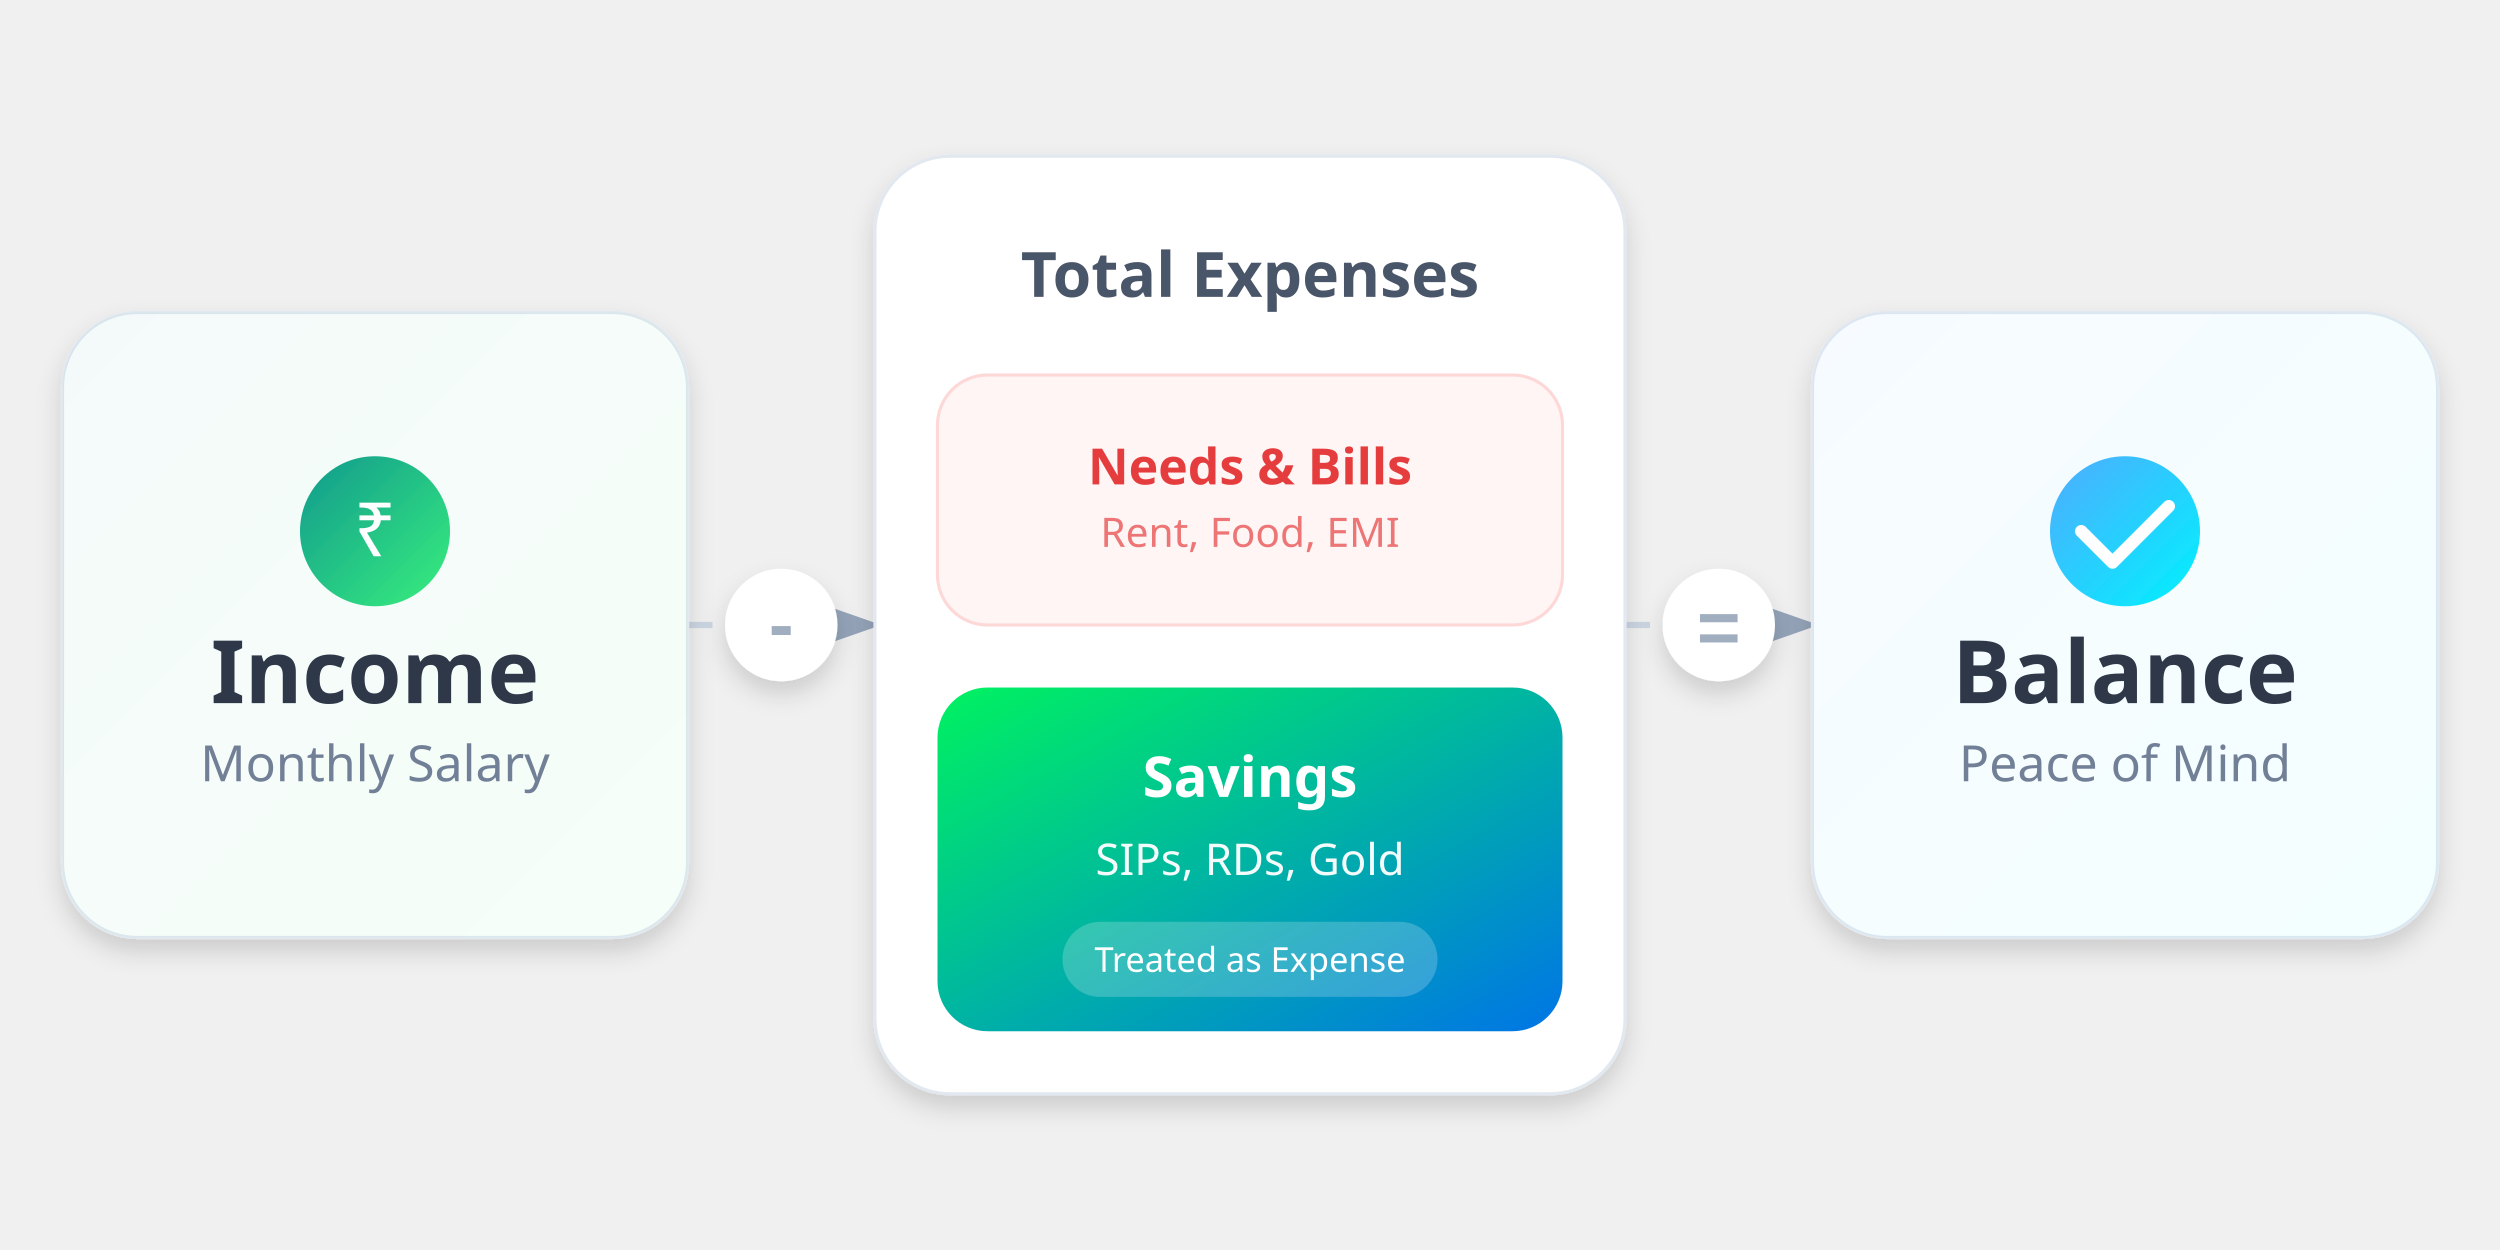
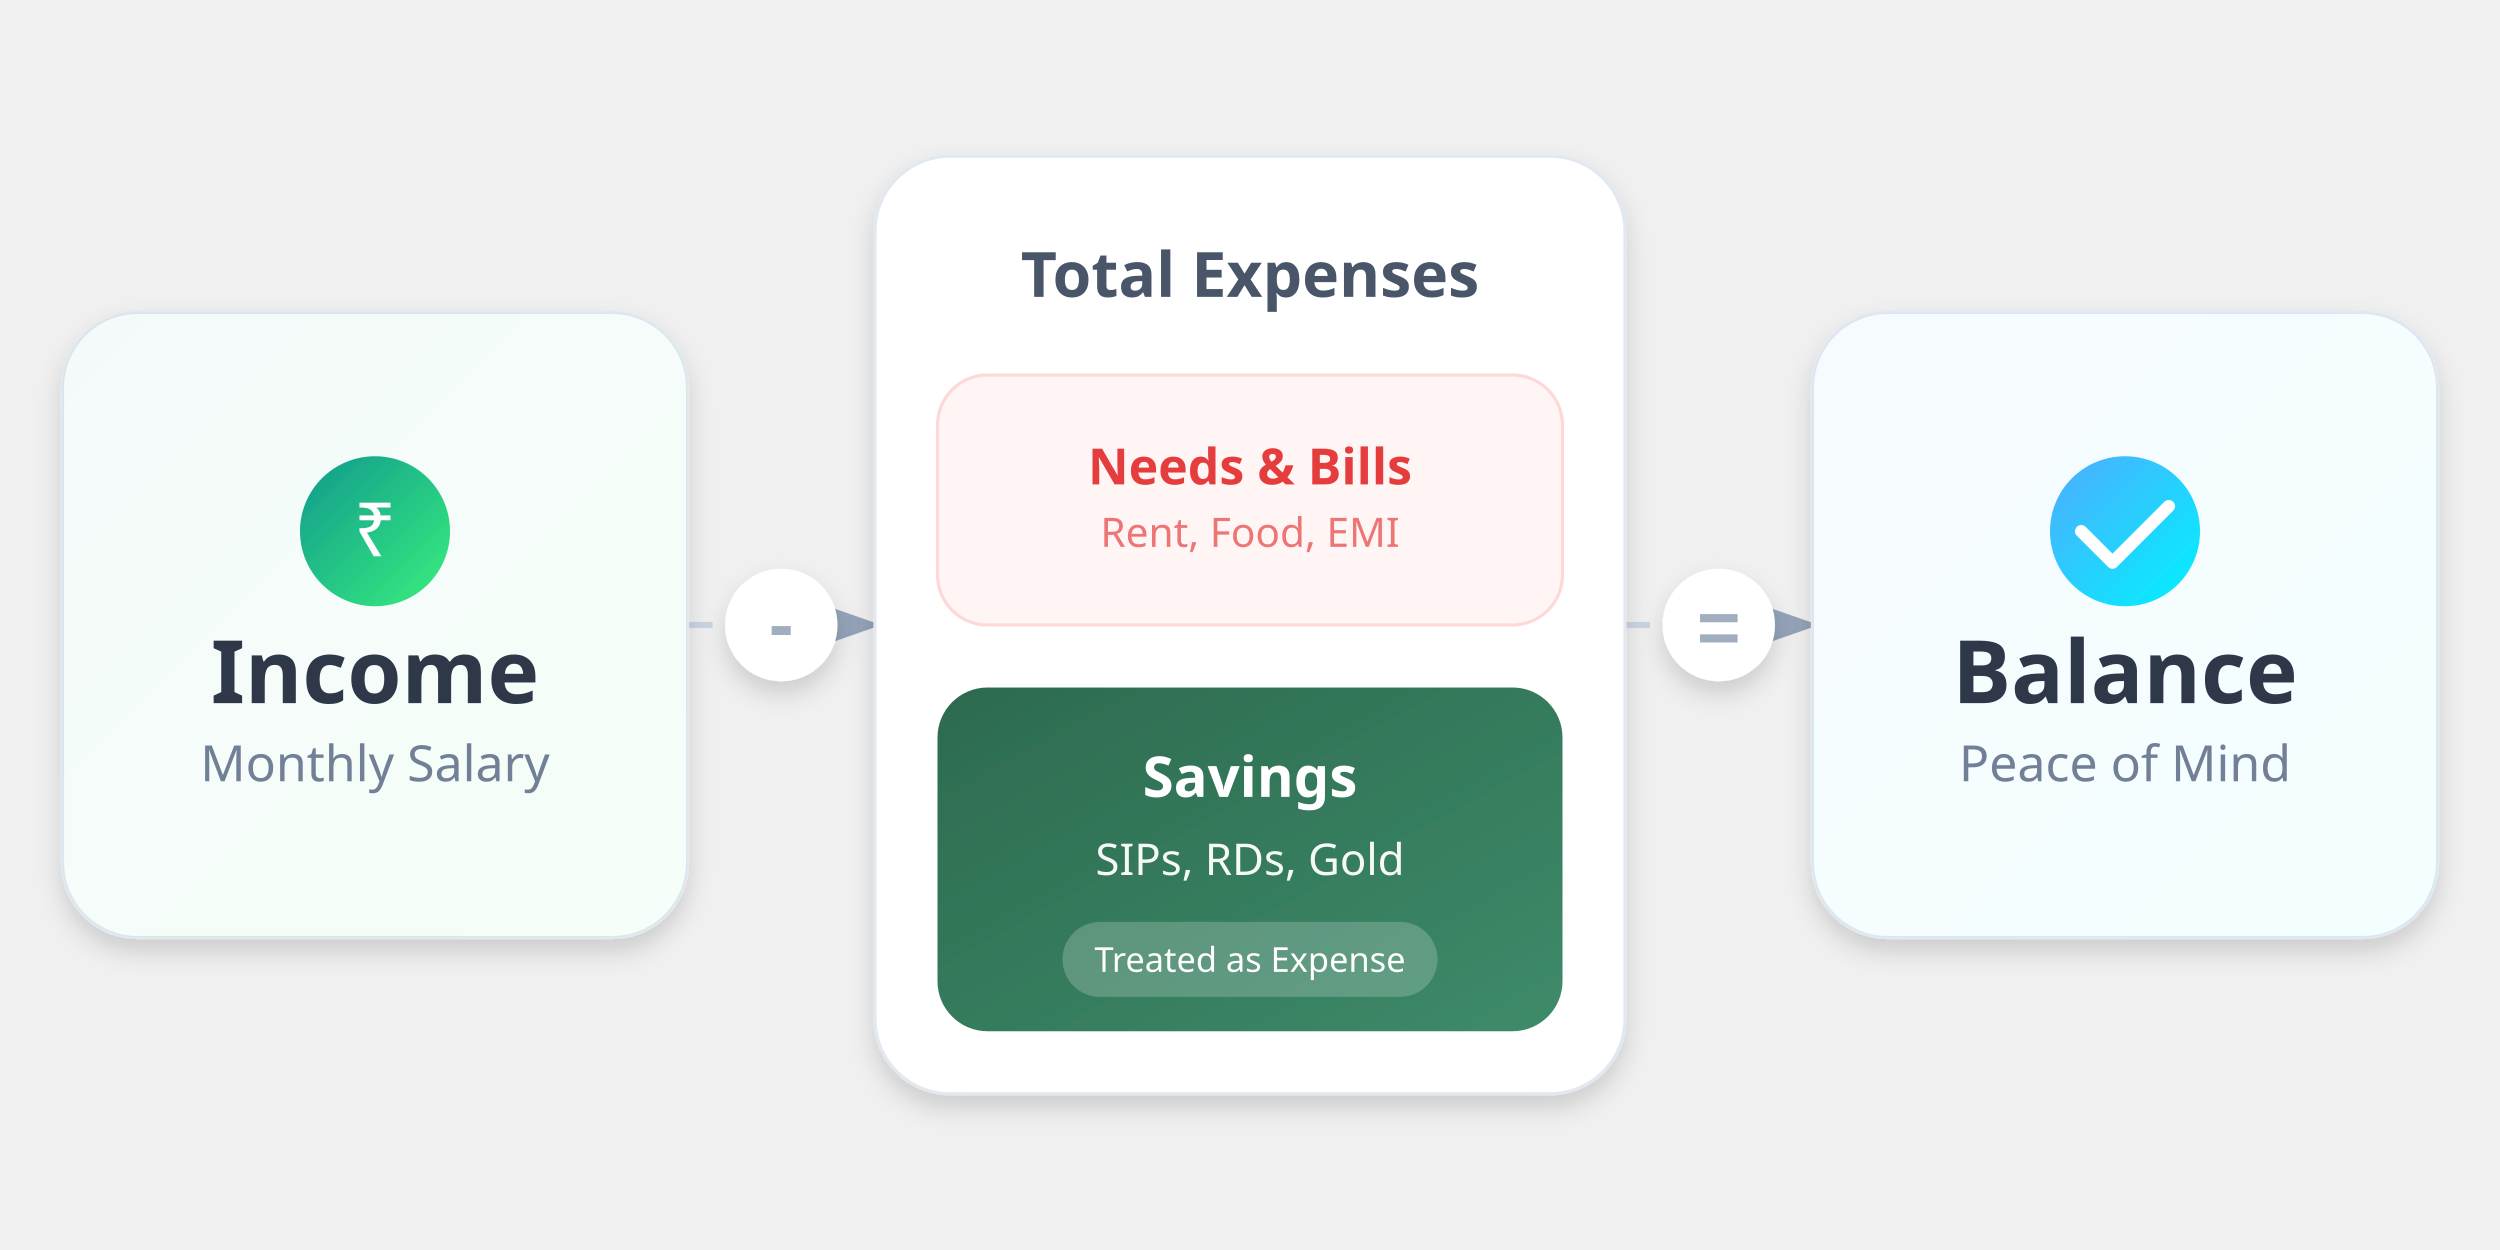
<svg xmlns="http://www.w3.org/2000/svg" width="800" height="400" viewBox="0 0 800 400">
  <defs>
    <linearGradient id="brandGrad" x1="0%" y1="0%" x2="100%" y2="100%">
-       <stop offset="0%" stop-color="#00f260" stop-opacity="1" />
-       <stop offset="100%" stop-color="#0575e6" stop-opacity="1" />
+       <stop offset="0%" stop-color="#2d6a4f" stop-opacity="1" />
+       <stop offset="100%" stop-color="#3d8b6a" stop-opacity="1" />
    </linearGradient>
    <linearGradient id="incomeGrad" x1="0%" y1="0%" x2="100%" y2="100%">
      <stop offset="0%" stop-color="#11998e" stop-opacity="1" />
      <stop offset="100%" stop-color="#38ef7d" stop-opacity="1" />
    </linearGradient>
    <linearGradient id="expenseGrad" x1="0%" y1="0%" x2="100%" y2="100%">
      <stop offset="0%" stop-color="#ff9a9e" stop-opacity="1" />
      <stop offset="100%" stop-color="#ff6b6b" stop-opacity="1" />
    </linearGradient>
    <linearGradient id="balanceGrad" x1="0%" y1="0%" x2="100%" y2="100%">
      <stop offset="0%" stop-color="#4facfe" stop-opacity="1" />
      <stop offset="100%" stop-color="#00f2fe" stop-opacity="1" />
    </linearGradient>
    <marker id="arrowhead" markerWidth="10" markerHeight="7" refX="9" refY="3.5" orient="auto">
      <polygon points="0 0, 10 3.5, 0 7" fill="#94a3b8" />
    </marker>
    <filter id="softShadow" x="-50%" y="-50%" width="200%" height="200%">
      <feGaussianBlur in="SourceAlpha" stdDeviation="4" />
      <feOffset dx="0" dy="4" result="offsetblur" />
      <feComponentTransfer>
        <feFuncA type="linear" slope="0.15" />
      </feComponentTransfer>
      <feMerge>
        <feMergeNode />
        <feMergeNode in="SourceGraphic" />
      </feMerge>
    </filter>
  </defs>
  <line x1="220" y1="200" x2="280" y2="200" stroke="#cbd5e1" stroke-width="2" stroke-dasharray="8 4" marker-end="url(#arrowhead)" />
  <line x1="520" y1="200" x2="580" y2="200" stroke="#cbd5e1" stroke-width="2" stroke-dasharray="8 4" marker-end="url(#arrowhead)" />
  <g transform="translate(20, 100)" filter="url(#softShadow)">
    <rect x="0" y="0" width="200" height="200" rx="24" ry="24" fill="white" stroke="#e2e8f0" stroke-width="1" />
    <rect x="0" y="0" width="200" height="200" rx="24" ry="24" fill="url(#incomeGrad)" opacity="0.05" />
    <circle cx="100" cy="70" r="24" fill="url(#incomeGrad)" />
    <text x="100" y="78" font-family="'Bootstrap-icons'" font-size="24" fill="white" text-anchor="middle">₹</text>
-     <text x="100" y="125" font-family="'Outfit', 'Segoe UI', sans-serif" font-size="28" font-weight="700" fill="#2d3748" text-anchor="middle">Income</text>
-     <text x="100" y="150" font-family="'Outfit', 'Segoe UI', sans-serif" font-size="16" fill="#718096" text-anchor="middle">Monthly Salary</text>
+     <text x="100" y="125" font-family="'DM Sans', 'Segoe UI', sans-serif" font-size="28" font-weight="700" fill="#2d3748" text-anchor="middle">Income</text>
+     <text x="100" y="150" font-family="'DM Sans', 'Segoe UI', sans-serif" font-size="16" fill="#718096" text-anchor="middle">Monthly Salary</text>
  </g>
  <g transform="translate(280, 50)" filter="url(#softShadow)">
    <rect x="0" y="0" width="240" height="300" rx="24" ry="24" fill="white" stroke="#e2e8f0" stroke-width="1" />
-     <text x="120" y="45" font-family="'Outfit', 'Segoe UI', sans-serif" font-size="20" font-weight="600" fill="#4a5568" text-anchor="middle">Total Expenses</text>
+     <text x="120" y="45" font-family="'DM Sans', 'Segoe UI', sans-serif" font-size="20" font-weight="600" fill="#4a5568" text-anchor="middle">Total Expenses</text>
    <g transform="translate(20, 70)">
      <rect x="0" y="0" width="200" height="80" rx="16" ry="16" fill="#fff5f5" stroke="#fed7d7" stroke-width="1" />
-       <text x="100" y="35" font-family="'Outfit', 'Segoe UI', sans-serif" font-size="16" font-weight="600" fill="#e53e3e" text-anchor="middle">Needs &amp; Bills</text>
-       <text x="100" y="55" font-family="'Outfit', 'Segoe UI', sans-serif" font-size="13" fill="#e53e3e" opacity="0.7" text-anchor="middle">Rent, Food, EMI</text>
+       <text x="100" y="35" font-family="'DM Sans', 'Segoe UI', sans-serif" font-size="16" font-weight="600" fill="#e53e3e" text-anchor="middle">Needs &amp; Bills</text>
+       <text x="100" y="55" font-family="'DM Sans', 'Segoe UI', sans-serif" font-size="13" fill="#e53e3e" opacity="0.7" text-anchor="middle">Rent, Food, EMI</text>
    </g>
    <g transform="translate(20, 170)">
      <rect x="0" y="0" width="200" height="110" rx="16" ry="16" fill="url(#brandGrad)" />
-       <text x="100" y="35" font-family="'Outfit', 'Segoe UI', sans-serif" font-size="18" font-weight="700" fill="white" text-anchor="middle" style="text-shadow: 0 2px 4px rgba(0,0,0,0.1)">Savings</text>
-       <text x="100" y="60" font-family="'Outfit', 'Segoe UI', sans-serif" font-size="14" fill="white" opacity="0.95" text-anchor="middle">SIPs, RDs, Gold</text>
+       <text x="100" y="35" font-family="'DM Sans', 'Segoe UI', sans-serif" font-size="18" font-weight="700" fill="white" text-anchor="middle" style="text-shadow: 0 2px 4px rgba(0,0,0,0.1)">Savings</text>
+       <text x="100" y="60" font-family="'DM Sans', 'Segoe UI', sans-serif" font-size="14" fill="white" opacity="0.95" text-anchor="middle">SIPs, RDs, Gold</text>
      <rect x="40" y="75" width="120" height="24" rx="12" fill="white" fill-opacity="0.2" />
-       <text x="100" y="91" font-family="'Outfit', 'Segoe UI', sans-serif" font-size="11" font-weight="500" fill="white" text-anchor="middle">Treated as Expense</text>
+       <text x="100" y="91" font-family="'DM Sans', 'Segoe UI', sans-serif" font-size="11" font-weight="500" fill="white" text-anchor="middle">Treated as Expense</text>
    </g>
  </g>
  <g transform="translate(580, 100)" filter="url(#softShadow)">
    <rect x="0" y="0" width="200" height="200" rx="24" ry="24" fill="white" stroke="#e2e8f0" stroke-width="1" />
    <rect x="0" y="0" width="200" height="200" rx="24" ry="24" fill="url(#balanceGrad)" opacity="0.05" />
    <circle cx="100" cy="70" r="24" fill="url(#balanceGrad)" />
    <path d="M86 70 L96 80 L114 62" stroke="white" stroke-width="4" fill="none" stroke-linecap="round" stroke-linejoin="round" />
-     <text x="100" y="125" font-family="'Outfit', 'Segoe UI', sans-serif" font-size="28" font-weight="700" fill="#2d3748" text-anchor="middle">Balance</text>
-     <text x="100" y="150" font-family="'Outfit', 'Segoe UI', sans-serif" font-size="16" fill="#718096" text-anchor="middle">Peace of Mind</text>
+     <text x="100" y="125" font-family="'DM Sans', 'Segoe UI', sans-serif" font-size="28" font-weight="700" fill="#2d3748" text-anchor="middle">Balance</text>
+     <text x="100" y="150" font-family="'DM Sans', 'Segoe UI', sans-serif" font-size="16" fill="#718096" text-anchor="middle">Peace of Mind</text>
  </g>
  <circle cx="250" cy="200" r="18" fill="white" filter="url(#softShadow)" />
  <text x="250" y="208" font-family="Arial, sans-serif" font-size="24" fill="#a0aec0" font-weight="bold" text-anchor="middle">-</text>
  <circle cx="550" cy="200" r="18" fill="white" filter="url(#softShadow)" />
  <text x="550" y="209" font-family="Arial, sans-serif" font-size="24" fill="#a0aec0" font-weight="bold" text-anchor="middle">=</text>
</svg>
